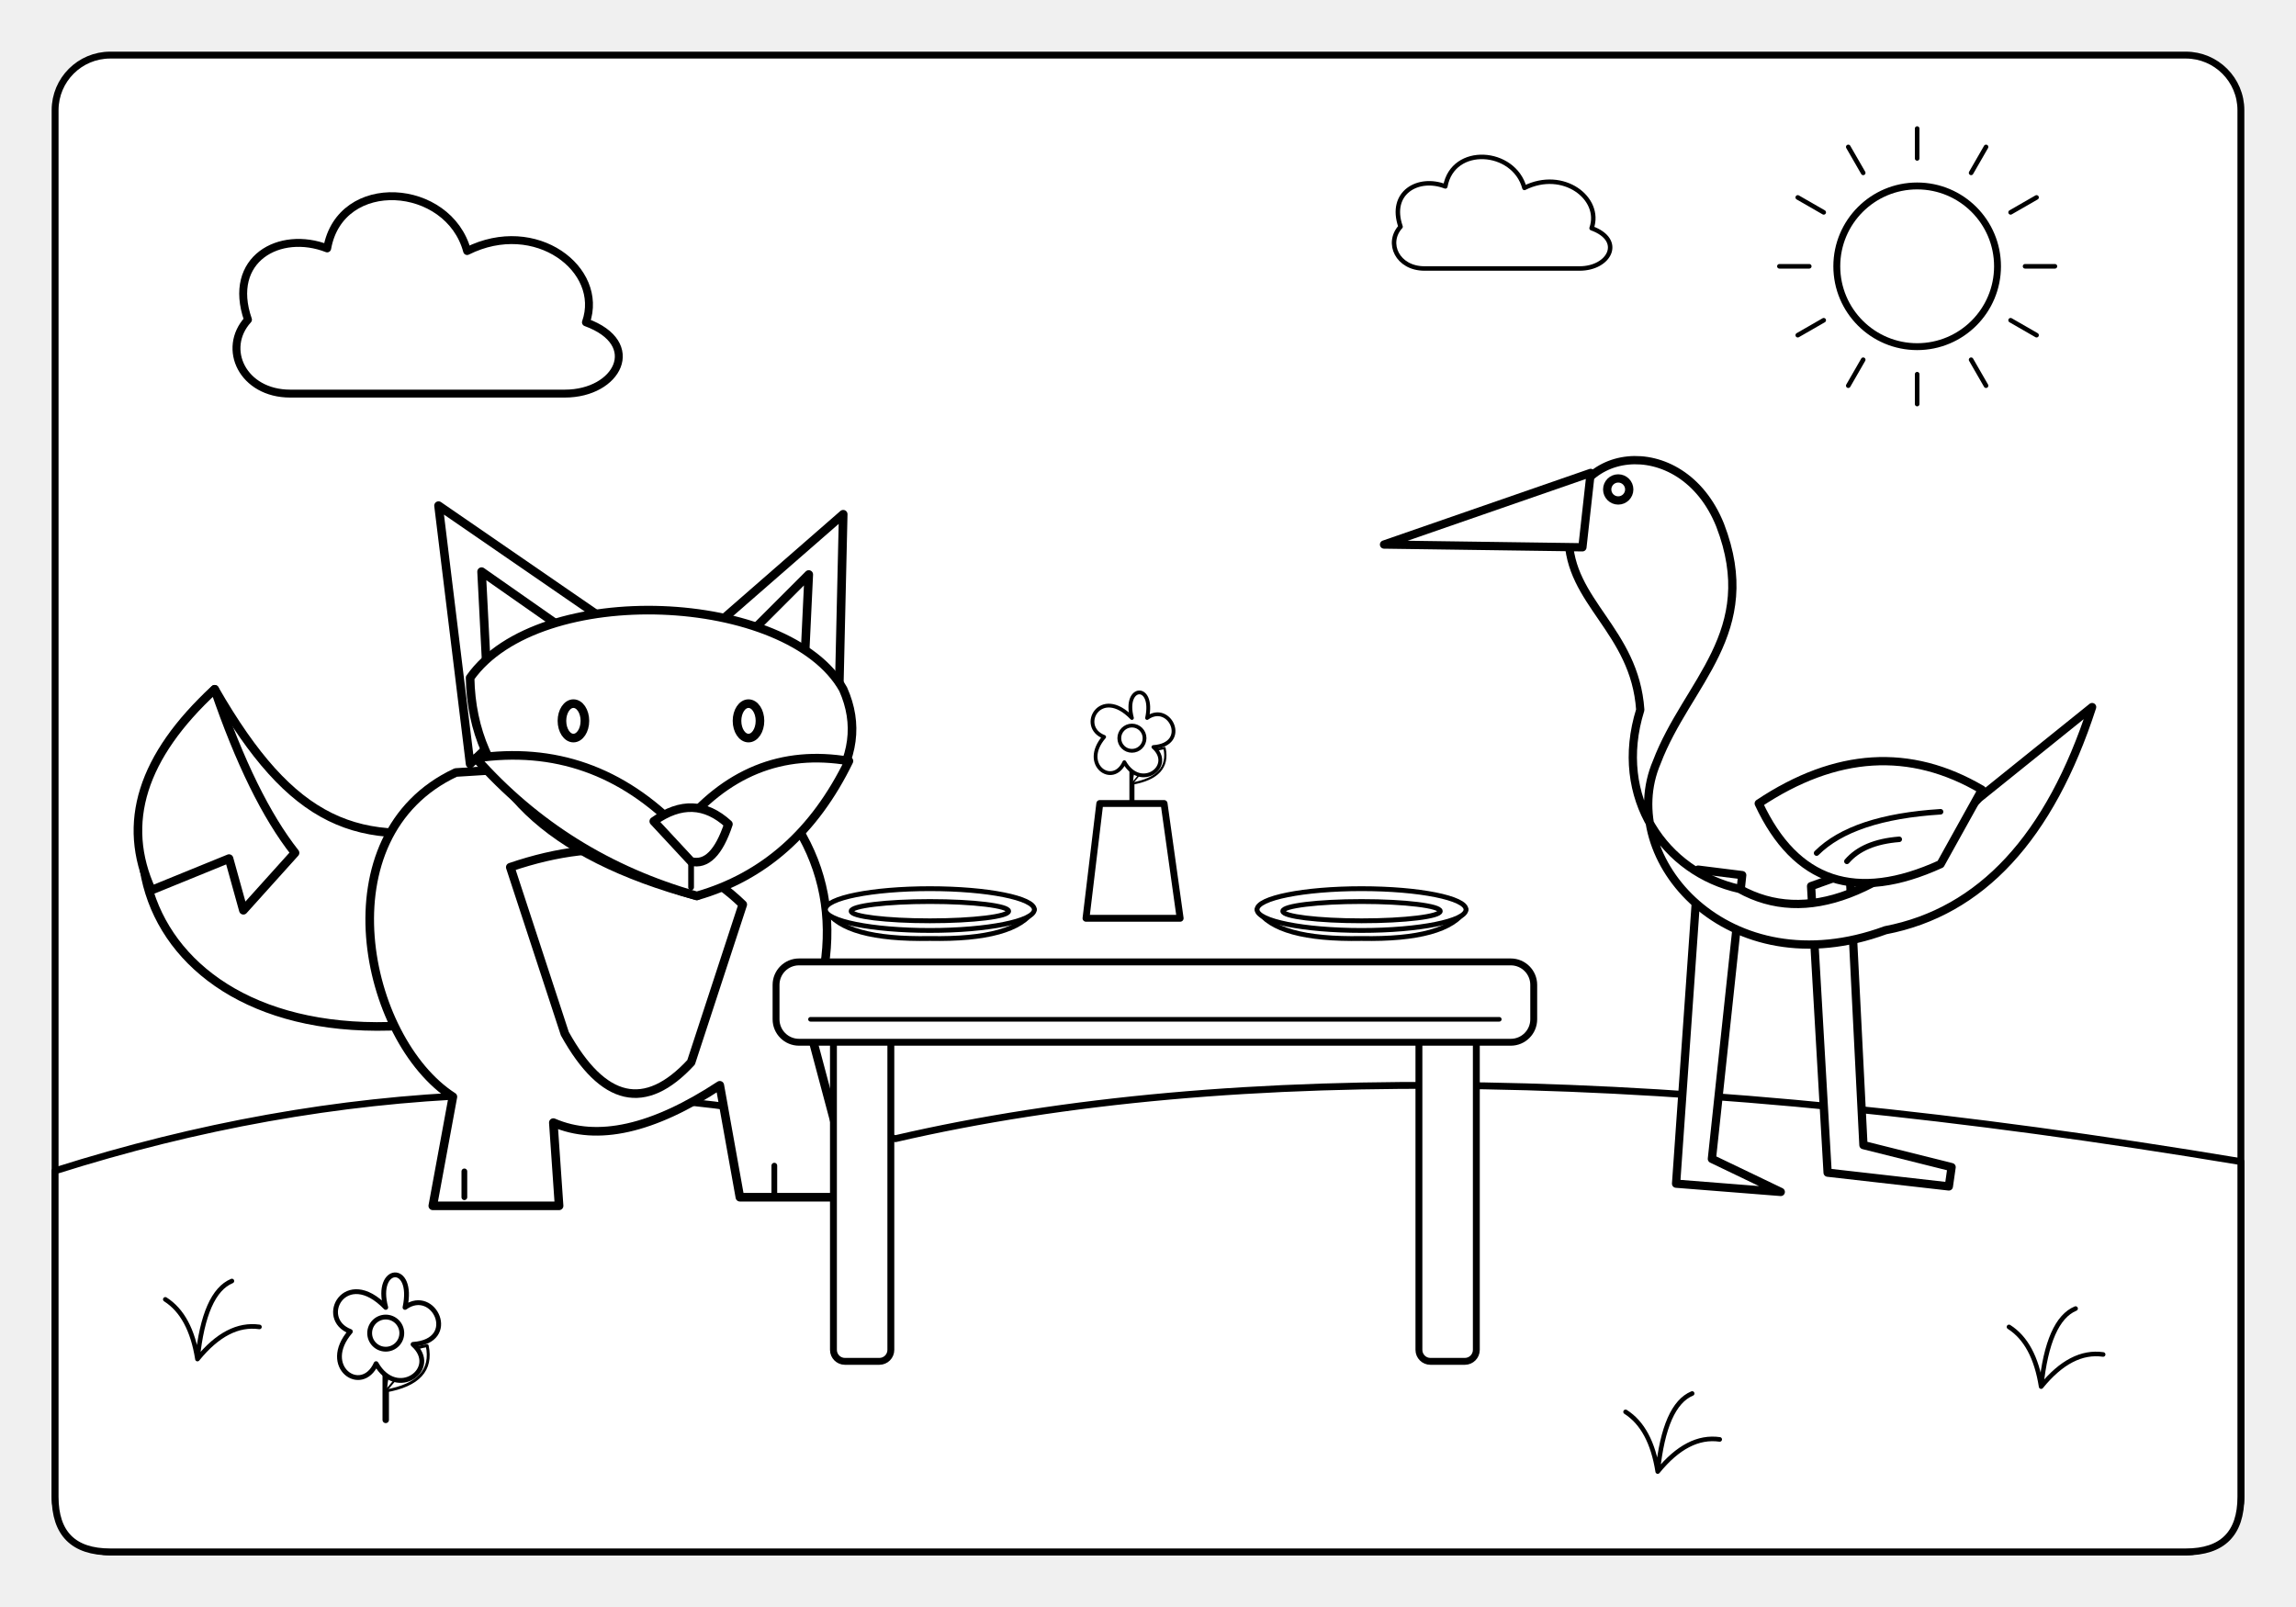
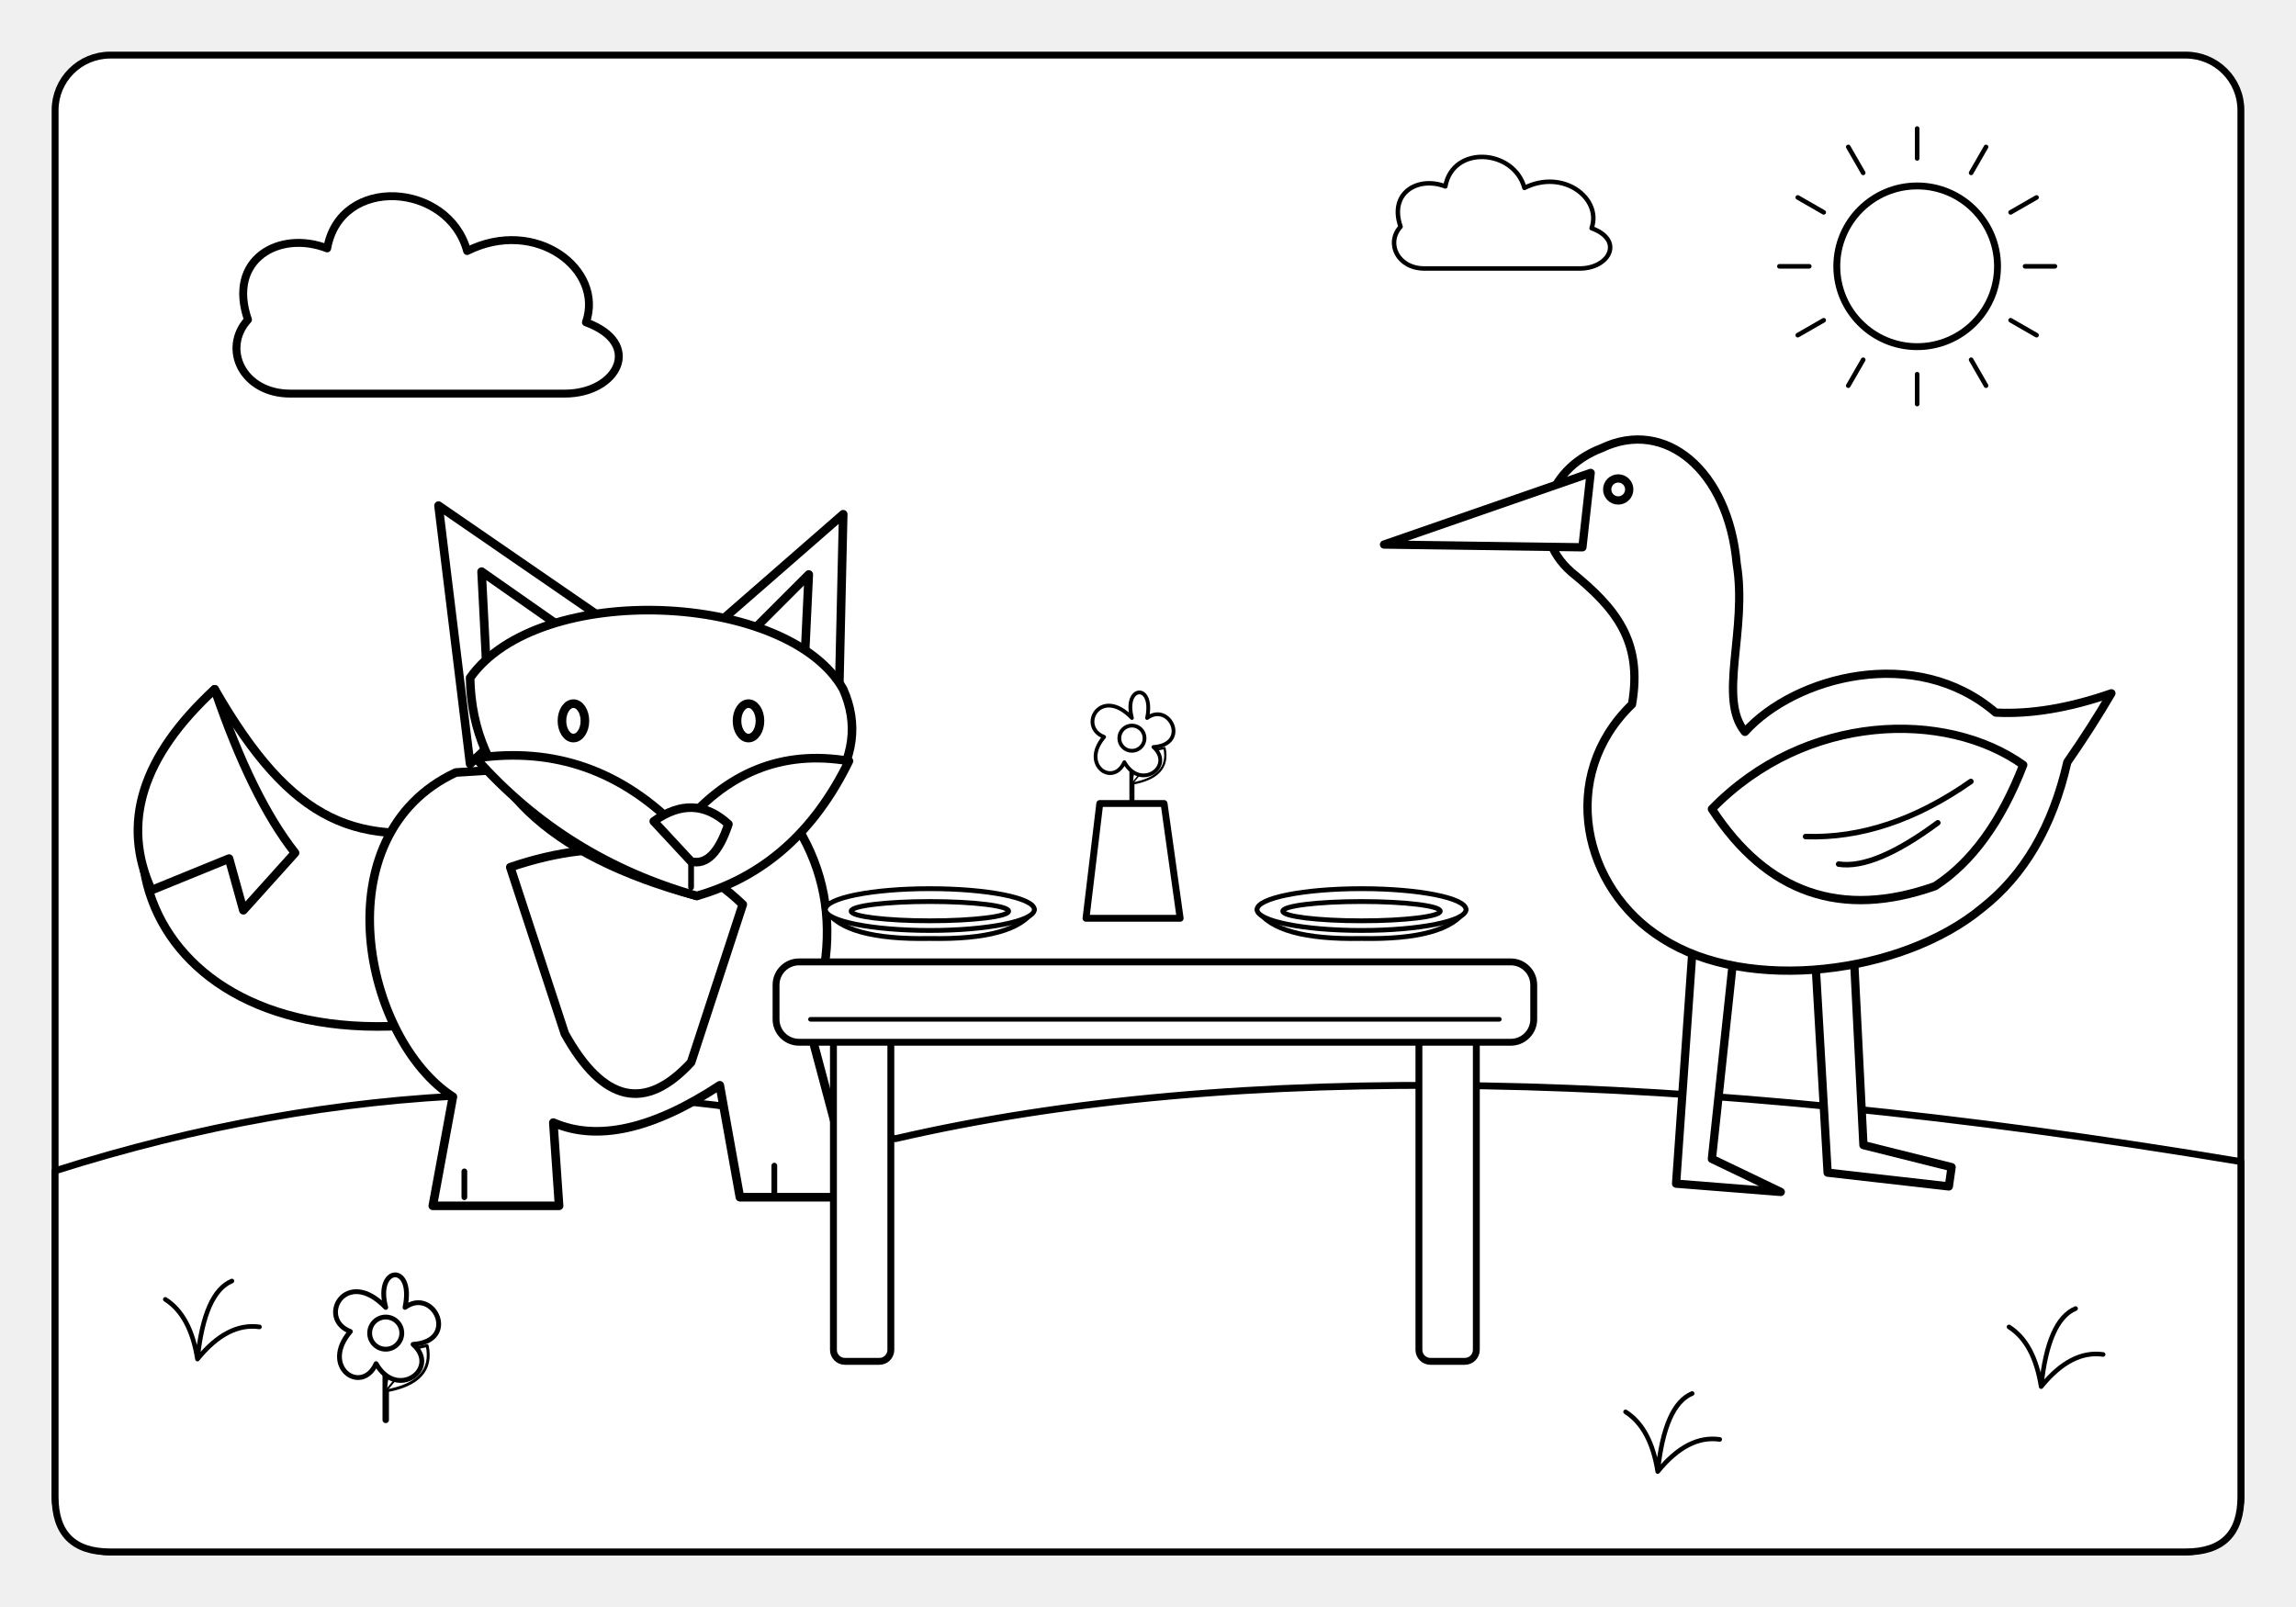
<svg xmlns="http://www.w3.org/2000/svg" viewBox="0 0 1000 700" role="img" aria-labelledby="colecao01-cegonha-1-titulo" stroke-linecap="round" stroke-linejoin="round">
  <defs>
    <mask id="colecao01-cegonha-1-oclusao-0" maskUnits="userSpaceOnUse" maskContentUnits="userSpaceOnUse" x="16" y="16" width="968" height="668">
      <rect x="16" y="16" width="968" height="668" fill="#ffffff" stroke="none" />
      <path fill="#000000" stroke="none" stroke-width="3" d="M24 510 Q210 451 390 496 Q610 445 976 506 V652 Q976 676 952 676 H48 Q24 676 24 652 Z" transform="matrix(1 0 0 1 0 0)" />
      <path fill="#000000" stroke="none" stroke-width="3" d="M0 35 C-8 12 12 1 30 8 C35 -20 76 -17 83 9 C109 -4 135 16 128 36 C150 44 140 63 120 63 H16 C-2 63 -10 46 0 35 Z" transform="matrix(1.15 0 0 1.15 108 99)" />
      <path fill="#000000" stroke="none" stroke-width="3" d="M0 35 C-8 12 12 1 30 8 C35 -20 76 -17 83 9 C109 -4 135 16 128 36 C150 44 140 63 120 63 H16 C-2 63 -10 46 0 35 Z" transform="matrix(0.65 0 0 0.65 610 76)" />
      <circle fill="#000000" stroke="none" stroke-width="3" cx="835" cy="116" r="35" transform="matrix(1 0 0 1 0 0)" />
      <path fill="#000000" stroke="none" stroke-width="3" d="M0 0 Q0 -40 43 -47 Q51 -9 0 0 Z" transform="matrix(0.42 0 0 0.42 168 605.9)" />
      <path fill="#000000" stroke="none" stroke-width="3" d="M0 -15 C-25 -41 -43 -8 -22 0 C-41 22 -15 40 -6 20 C7 43 34 23 17 8 C46 6 30 -28 12 -15 C18 -43 -7 -41 0 -15 Z" transform="matrix(0.7 0 0 0.7 168 580)" />
      <circle fill="#000000" stroke="none" stroke-width="3" cx="0" cy="1" r="10" transform="matrix(0.7 0 0 0.7 168 580)" />
      <path fill="#000000" stroke="none" stroke-width="3" d="M-43 22 C-155 47 -194 -38 -138 -91 C-111 -44 -88 -35 -47 -44 Z" transform="matrix(1.25 0 0 1.25 266 414)" />
      <path fill="#000000" stroke="none" stroke-width="3" d="M-138 -91 Q-176 -56 -160 -21 L-133 -32 L-128 -14 L-110 -34 Q-125 -53 -138 -91 Z" transform="matrix(1.25 0 0 1.25 266 414)" />
      <path fill="#000000" stroke="none" stroke-width="3" d="M-54 -62 C-101 -40 -86 31 -55 51 L-62 89 H-18 L-20 60 Q3 70 38 47 L45 86 H85 L69 26 Q90 -30 42 -68 Z" transform="matrix(1.25 0 0 1.25 266 414)" />
      <path fill="#000000" stroke="none" stroke-width="3" d="M-35 -29 Q15 -46 46 -16 L28 39 Q4 65 -16 29 Z" transform="matrix(1.25 0 0 1.25 266 414)" />
      <path fill="#000000" stroke="none" stroke-width="3" d="M-49 -65 L-60 -155 L1 -113 Z" transform="matrix(1.25 0 0 1.25 266 414)" />
      <path fill="#000000" stroke="none" stroke-width="3" d="M34 -111 L81 -152 L79 -65 Z" transform="matrix(1.25 0 0 1.25 266 414)" />
      <path fill="#000000" stroke="none" stroke-width="3" d="M-43 -93 L-45 -132 L-15 -111 Z" transform="matrix(1.25 0 0 1.25 266 414)" />
      <path fill="#000000" stroke="none" stroke-width="3" d="M47 -109 L69 -131 L67 -89 Z" transform="matrix(1.25 0 0 1.25 266 414)" />
      <path fill="#000000" stroke="none" stroke-width="3" d="M-49 -95 C-25 -129 62 -125 81 -91 Q97 -55 30 -19 Q-48 -40 -49 -95 Z" transform="matrix(1.25 0 0 1.25 266 414)" />
      <path fill="#000000" stroke="none" stroke-width="3" d="M-47 -67 Q-6 -73 24 -42 Q48 -72 83 -66 Q65 -29 30 -19 Q-16 -32 -47 -67 Z" transform="matrix(1.25 0 0 1.25 266 414)" />
      <ellipse fill="#000000" stroke="none" stroke-width="3" cx="-13" cy="-80" rx="4" ry="6" transform="matrix(1.25 0 0 1.25 266 414)" />
      <ellipse fill="#000000" stroke="none" stroke-width="3" cx="48" cy="-80" rx="4" ry="6" transform="matrix(1.25 0 0 1.25 266 414)" />
      <path fill="#000000" stroke="none" stroke-width="3" d="M15 -45 Q29 -55 41 -44 Q36 -29 28 -31 Z" transform="matrix(1.25 0 0 1.25 266 414)" />
      <path fill="#000000" stroke="none" stroke-width="3" d="M-28 35 L-33 134 L-65 142 L-64 149 L-20 144 L-14 40 Z" transform="matrix(-1.2 0 0 1.2 772 338)" />
      <path fill="#000000" stroke="none" stroke-width="3" d="M11 36 L22 139 L-3 151 L35 148 L27 34 Z" transform="matrix(-1.2 0 0 1.2 772 338)" />
-       <path fill="#000000" stroke="none" stroke-width="3" d="M-75 8 L-116 -25 Q-93 46 -41 56 C16 77 57 30 42 -5 C31 -34 4 -52 19 -91 C33 -126 76 -120 74 -87 C74 -63 50 -53 48 -24 C58 8 39 35 12 41 Q-24 61 -75 8 Z" transform="matrix(-1.2 0 0 1.2 772 338)" />
+       <path fill="#000000" stroke="none" stroke-width="3" d="M-107 -5 Q-116 -18 -123 -30 Q-100 -22 -81 -23 C-52 -48 -8 -36 10 -16 C20 -28 9 -53 13 -77 C16 -111 39 -130 62 -119 C83 -111 89 -88 73 -74 C57 -61 47 -49 51 -26 C78 0 69 41 40 59 C9 79 -47 72 -76 48 Q-99 30 -107 -5 Z" transform="matrix(-1.2 0 0 1.2 772 338)" />
      <path fill="#000000" stroke="none" stroke-width="3" d="M66 -110 L141 -84 L69 -83 Z" transform="matrix(-1.2 0 0 1.2 772 338)" />
      <circle fill="#000000" stroke="none" stroke-width="3" cx="56" cy="-104" r="4" transform="matrix(-1.2 0 0 1.2 772 338)" />
-       <path fill="#000000" stroke="none" stroke-width="3" d="M-76 5 Q-37 -18 5 10 Q-15 53 -61 32 Z" transform="matrix(-1.2 0 0 1.2 772 338)" />
+       <path fill="#000000" stroke="none" stroke-width="3" d="M-91 -4 C-63 -24 -12 -23 22 12 Q-8 58 -59 40 Q-79 27 -91 -4 Z" transform="matrix(-1.2 0 0 1.2 772 338)" />
      <rect fill="#000000" stroke="none" stroke-width="3" x="363" y="434" width="25" height="159" rx="5" transform="matrix(1 0 0 1 0 0)" />
      <rect fill="#000000" stroke="none" stroke-width="3" x="618" y="434" width="25" height="159" rx="5" transform="matrix(1 0 0 1 0 0)" />
      <rect fill="#000000" stroke="none" stroke-width="3" x="338" y="419" width="330" height="35" rx="10" transform="matrix(1 0 0 1 0 0)" />
      <path fill="#000000" stroke="none" stroke-width="3" d="M-65 -4 Q-53 15 0 14 Q53 15 65 -4 Z" transform="matrix(0.7 0 0 0.7 405 399)" />
      <ellipse fill="#000000" stroke="none" stroke-width="3" cx="0" cy="-4" rx="65" ry="13" transform="matrix(0.7 0 0 0.7 405 399)" />
      <ellipse fill="#000000" stroke="none" stroke-width="3" cx="0" cy="-3" rx="49" ry="6" transform="matrix(0.7 0 0 0.7 405 399)" />
      <path fill="#000000" stroke="none" stroke-width="3" d="M-65 -4 Q-53 15 0 14 Q53 15 65 -4 Z" transform="matrix(0.7 0 0 0.7 593 399)" />
      <ellipse fill="#000000" stroke="none" stroke-width="3" cx="0" cy="-4" rx="65" ry="13" transform="matrix(0.7 0 0 0.7 593 399)" />
      <ellipse fill="#000000" stroke="none" stroke-width="3" cx="0" cy="-3" rx="49" ry="6" transform="matrix(0.7 0 0 0.7 593 399)" />
      <path fill="#000000" stroke="none" stroke-width="3" d="M0 0 Q0 -40 43 -47 Q51 -9 0 0 Z" transform="matrix(0.33 0 0 0.33 493 341.35)" />
      <path fill="#000000" stroke="none" stroke-width="3" d="M0 -15 C-25 -41 -43 -8 -22 0 C-41 22 -15 40 -6 20 C7 43 34 23 17 8 C46 6 30 -28 12 -15 C18 -43 -7 -41 0 -15 Z" transform="matrix(0.55 0 0 0.55 493 321)" />
      <circle fill="#000000" stroke="none" stroke-width="3" cx="0" cy="1" r="10" transform="matrix(0.55 0 0 0.55 493 321)" />
      <path fill="#000000" stroke="none" stroke-width="3" d="M479 350 H507 L514 400 H473 Z" transform="matrix(1 0 0 1 0 0)" />
    </mask>
    <mask id="colecao01-cegonha-1-oclusao-1" maskUnits="userSpaceOnUse" maskContentUnits="userSpaceOnUse" x="16" y="464.777" width="968" height="219.223">
      <rect x="16" y="464.777" width="968" height="219.223" fill="#ffffff" stroke="none" />
      <path fill="#000000" stroke="none" stroke-width="3" d="M0 0 Q0 -40 43 -47 Q51 -9 0 0 Z" transform="matrix(0.42 0 0 0.42 168 605.9)" />
      <path fill="#000000" stroke="none" stroke-width="3" d="M0 -15 C-25 -41 -43 -8 -22 0 C-41 22 -15 40 -6 20 C7 43 34 23 17 8 C46 6 30 -28 12 -15 C18 -43 -7 -41 0 -15 Z" transform="matrix(0.7 0 0 0.7 168 580)" />
      <circle fill="#000000" stroke="none" stroke-width="3" cx="0" cy="1" r="10" transform="matrix(0.7 0 0 0.7 168 580)" />
      <path fill="#000000" stroke="none" stroke-width="3" d="M-54 -62 C-101 -40 -86 31 -55 51 L-62 89 H-18 L-20 60 Q3 70 38 47 L45 86 H85 L69 26 Q90 -30 42 -68 Z" transform="matrix(1.25 0 0 1.25 266 414)" />
      <path fill="#000000" stroke="none" stroke-width="3" d="M-35 -29 Q15 -46 46 -16 L28 39 Q4 65 -16 29 Z" transform="matrix(1.25 0 0 1.25 266 414)" />
      <path fill="#000000" stroke="none" stroke-width="3" d="M-28 35 L-33 134 L-65 142 L-64 149 L-20 144 L-14 40 Z" transform="matrix(-1.2 0 0 1.2 772 338)" />
      <path fill="#000000" stroke="none" stroke-width="3" d="M11 36 L22 139 L-3 151 L35 148 L27 34 Z" transform="matrix(-1.2 0 0 1.2 772 338)" />
      <rect fill="#000000" stroke="none" stroke-width="3" x="363" y="434" width="25" height="159" rx="5" transform="matrix(1 0 0 1 0 0)" />
      <rect fill="#000000" stroke="none" stroke-width="3" x="618" y="434" width="25" height="159" rx="5" transform="matrix(1 0 0 1 0 0)" />
    </mask>
    <mask id="colecao01-cegonha-1-oclusao-20" maskUnits="userSpaceOnUse" maskContentUnits="userSpaceOnUse" x="-8" y="-8" width="16" height="71">
      <rect x="-8" y="-8" width="16" height="71" fill="#ffffff" stroke="none" />
      <path fill="#000000" stroke="none" stroke-width="3" d="M0 0 Q0 -40 43 -47 Q51 -9 0 0 Z" transform="matrix(0.6 0 0 0.6 0 37)" />
      <path fill="#000000" stroke="none" stroke-width="3" d="M0 -15 C-25 -41 -43 -8 -22 0 C-41 22 -15 40 -6 20 C7 43 34 23 17 8 C46 6 30 -28 12 -15 C18 -43 -7 -41 0 -15 Z" transform="matrix(1 0 0 1 0 0)" />
      <circle fill="#000000" stroke="none" stroke-width="3" cx="0" cy="1" r="10" transform="matrix(1 0 0 1 0 0)" />
    </mask>
    <mask id="colecao01-cegonha-1-oclusao-21" maskUnits="userSpaceOnUse" maskContentUnits="userSpaceOnUse" x="-8" y="-55" width="60.085" height="63">
      <rect x="-8" y="-55" width="60.085" height="63" fill="#ffffff" stroke="none" />
      <path fill="#000000" stroke="none" stroke-width="3" d="M0 -15 C-25 -41 -43 -8 -22 0 C-41 22 -15 40 -6 20 C7 43 34 23 17 8 C46 6 30 -28 12 -15 C18 -43 -7 -41 0 -15 Z" transform="matrix(1.666667 0 0 1.666667 0 -61.66666)" />
      <circle fill="#000000" stroke="none" stroke-width="3" cx="0" cy="1" r="10" transform="matrix(1.666667 0 0 1.666667 0 -61.66666)" />
    </mask>
    <mask id="colecao01-cegonha-1-oclusao-22" maskUnits="userSpaceOnUse" maskContentUnits="userSpaceOnUse" x="-8" y="-46" width="51" height="54">
      <rect x="-8" y="-46" width="51" height="54" fill="#ffffff" stroke="none" />
      <path fill="#000000" stroke="none" stroke-width="3" d="M0 -15 C-25 -41 -43 -8 -22 0 C-41 22 -15 40 -6 20 C7 43 34 23 17 8 C46 6 30 -28 12 -15 C18 -43 -7 -41 0 -15 Z" transform="matrix(1.666667 0 0 1.666667 0 -61.66666)" />
      <circle fill="#000000" stroke="none" stroke-width="3" cx="0" cy="1" r="10" transform="matrix(1.666667 0 0 1.666667 0 -61.66666)" />
    </mask>
    <mask id="colecao01-cegonha-1-oclusao-23" maskUnits="userSpaceOnUse" maskContentUnits="userSpaceOnUse" x="-39.24" y="-43.257" width="80.192" height="81.704">
      <rect x="-39.24" y="-43.257" width="80.192" height="81.704" fill="#ffffff" stroke="none" />
      <circle fill="#000000" stroke="none" stroke-width="3" cx="0" cy="1" r="10" transform="matrix(1 0 0 1 0 0)" />
    </mask>
    <mask id="colecao01-cegonha-1-oclusao-25" maskUnits="userSpaceOnUse" maskContentUnits="userSpaceOnUse" x="-171.352" y="-99" width="136.352" height="133.497">
      <rect x="-171.352" y="-99" width="136.352" height="133.497" fill="#ffffff" stroke="none" />
      <path fill="#000000" stroke="none" stroke-width="3" d="M-138 -91 Q-176 -56 -160 -21 L-133 -32 L-128 -14 L-110 -34 Q-125 -53 -138 -91 Z" transform="matrix(1 0 0 1 0 5.684341886080802e-14)" />
      <path fill="#000000" stroke="none" stroke-width="3" d="M-54 -62 C-101 -40 -86 31 -55 51 L-62 89 H-18 L-20 60 Q3 70 38 47 L45 86 H85 L69 26 Q90 -30 42 -68 Z" transform="matrix(1 0 0 1 0 5.684341886080802e-14)" />
      <path fill="#000000" stroke="none" stroke-width="3" d="M-49 -65 L-60 -155 L1 -113 Z" transform="matrix(1 0 0 1 0 5.684341886080802e-14)" />
      <path fill="#000000" stroke="none" stroke-width="3" d="M-43 -93 L-45 -132 L-15 -111 Z" transform="matrix(1 0 0 1 0 5.684341886080802e-14)" />
      <path fill="#000000" stroke="none" stroke-width="3" d="M-49 -95 C-25 -129 62 -125 81 -91 Q97 -55 30 -19 Q-48 -40 -49 -95 Z" transform="matrix(1 0 0 1 0 5.684341886080802e-14)" />
      <path fill="#000000" stroke="none" stroke-width="3" d="M-47 -67 Q-6 -73 24 -42 Q48 -72 83 -66 Q65 -29 30 -19 Q-16 -32 -47 -67 Z" transform="matrix(1 0 0 1 0 5.684341886080802e-14)" />
    </mask>
    <mask id="colecao01-cegonha-1-oclusao-27" maskUnits="userSpaceOnUse" maskContentUnits="userSpaceOnUse" x="-91.982" y="-76" width="184.982" height="173">
      <rect x="-91.982" y="-76" width="184.982" height="173" fill="#ffffff" stroke="none" />
      <path fill="#000000" stroke="none" stroke-width="3" d="M-35 -29 Q15 -46 46 -16 L28 39 Q4 65 -16 29 Z" transform="matrix(1 0 0 1 0 5.684341886080802e-14)" />
      <path fill="#000000" stroke="none" stroke-width="3" d="M-49 -65 L-60 -155 L1 -113 Z" transform="matrix(1 0 0 1 0 5.684341886080802e-14)" />
      <path fill="#000000" stroke="none" stroke-width="3" d="M34 -111 L81 -152 L79 -65 Z" transform="matrix(1 0 0 1 0 5.684341886080802e-14)" />
      <path fill="#000000" stroke="none" stroke-width="3" d="M-49 -95 C-25 -129 62 -125 81 -91 Q97 -55 30 -19 Q-48 -40 -49 -95 Z" transform="matrix(1 0 0 1 0 5.684341886080802e-14)" />
      <path fill="#000000" stroke="none" stroke-width="3" d="M-47 -67 Q-6 -73 24 -42 Q48 -72 83 -66 Q65 -29 30 -19 Q-16 -32 -47 -67 Z" transform="matrix(1 0 0 1 0 5.684341886080802e-14)" />
      <path fill="#000000" stroke="none" stroke-width="3" d="M15 -45 Q29 -55 41 -44 Q36 -29 28 -31 Z" transform="matrix(1 0 0 1 0 5.684341886080802e-14)" />
      <rect fill="#000000" stroke="none" stroke-width="3" x="363" y="434" width="25" height="159" rx="5" transform="matrix(0.8 0 0 0.8 -212.8 -331.2)" />
      <rect fill="#000000" stroke="none" stroke-width="3" x="338" y="419" width="330" height="35" rx="10" transform="matrix(0.8 0 0 0.8 -212.8 -331.2)" />
      <path fill="#000000" stroke="none" stroke-width="3" d="M-65 -4 Q-53 15 0 14 Q53 15 65 -4 Z" transform="matrix(0.56 0 0 0.56 111.2 -12)" />
      <ellipse fill="#000000" stroke="none" stroke-width="3" cx="0" cy="-4" rx="65" ry="13" transform="matrix(0.56 0 0 0.56 111.2 -12)" />
      <ellipse fill="#000000" stroke="none" stroke-width="3" cx="0" cy="-3" rx="49" ry="6" transform="matrix(0.56 0 0 0.56 111.2 -12)" />
    </mask>
    <mask id="colecao01-cegonha-1-oclusao-28" maskUnits="userSpaceOnUse" maskContentUnits="userSpaceOnUse" x="-43" y="-43.149" width="97" height="101.052">
      <rect x="-43" y="-43.149" width="97" height="101.052" fill="#ffffff" stroke="none" />
      <path fill="#000000" stroke="none" stroke-width="3" d="M-49 -95 C-25 -129 62 -125 81 -91 Q97 -55 30 -19 Q-48 -40 -49 -95 Z" transform="matrix(1 0 0 1 0 5.684341886080802e-14)" />
      <path fill="#000000" stroke="none" stroke-width="3" d="M-47 -67 Q-6 -73 24 -42 Q48 -72 83 -66 Q65 -29 30 -19 Q-16 -32 -47 -67 Z" transform="matrix(1 0 0 1 0 5.684341886080802e-14)" />
      <path fill="#000000" stroke="none" stroke-width="3" d="M15 -45 Q29 -55 41 -44 Q36 -29 28 -31 Z" transform="matrix(1 0 0 1 0 5.684341886080802e-14)" />
    </mask>
    <mask id="colecao01-cegonha-1-oclusao-29" maskUnits="userSpaceOnUse" maskContentUnits="userSpaceOnUse" x="-68" y="-163" width="77" height="106">
      <rect x="-68" y="-163" width="77" height="106" fill="#ffffff" stroke="none" />
      <path fill="#000000" stroke="none" stroke-width="3" d="M-43 -93 L-45 -132 L-15 -111 Z" transform="matrix(1 0 0 1 0 5.684341886080802e-14)" />
      <path fill="#000000" stroke="none" stroke-width="3" d="M-49 -95 C-25 -129 62 -125 81 -91 Q97 -55 30 -19 Q-48 -40 -49 -95 Z" transform="matrix(1 0 0 1 0 5.684341886080802e-14)" />
      <path fill="#000000" stroke="none" stroke-width="3" d="M-47 -67 Q-6 -73 24 -42 Q48 -72 83 -66 Q65 -29 30 -19 Q-16 -32 -47 -67 Z" transform="matrix(1 0 0 1 0 5.684341886080802e-14)" />
      <ellipse fill="#000000" stroke="none" stroke-width="3" cx="-13" cy="-80" rx="4" ry="6" transform="matrix(1 0 0 1 0 5.684341886080802e-14)" />
    </mask>
    <mask id="colecao01-cegonha-1-oclusao-30" maskUnits="userSpaceOnUse" maskContentUnits="userSpaceOnUse" x="26" y="-160" width="63" height="103">
      <rect x="26" y="-160" width="63" height="103" fill="#ffffff" stroke="none" />
      <path fill="#000000" stroke="none" stroke-width="3" d="M47 -109 L69 -131 L67 -89 Z" transform="matrix(1 0 0 1 0 5.684341886080802e-14)" />
      <path fill="#000000" stroke="none" stroke-width="3" d="M-49 -95 C-25 -129 62 -125 81 -91 Q97 -55 30 -19 Q-48 -40 -49 -95 Z" transform="matrix(1 0 0 1 0 5.684341886080802e-14)" />
      <path fill="#000000" stroke="none" stroke-width="3" d="M-47 -67 Q-6 -73 24 -42 Q48 -72 83 -66 Q65 -29 30 -19 Q-16 -32 -47 -67 Z" transform="matrix(1 0 0 1 0 5.684341886080802e-14)" />
      <ellipse fill="#000000" stroke="none" stroke-width="3" cx="48" cy="-80" rx="4" ry="6" transform="matrix(1 0 0 1 0 5.684341886080802e-14)" />
    </mask>
    <mask id="colecao01-cegonha-1-oclusao-31" maskUnits="userSpaceOnUse" maskContentUnits="userSpaceOnUse" x="-53" y="-140" width="46" height="55">
      <rect x="-53" y="-140" width="46" height="55" fill="#ffffff" stroke="none" />
      <path fill="#000000" stroke="none" stroke-width="3" d="M-49 -95 C-25 -129 62 -125 81 -91 Q97 -55 30 -19 Q-48 -40 -49 -95 Z" transform="matrix(1 0 0 1 0 5.684341886080802e-14)" />
    </mask>
    <mask id="colecao01-cegonha-1-oclusao-32" maskUnits="userSpaceOnUse" maskContentUnits="userSpaceOnUse" x="39" y="-139" width="38" height="58">
      <rect x="39" y="-139" width="38" height="58" fill="#ffffff" stroke="none" />
      <path fill="#000000" stroke="none" stroke-width="3" d="M-49 -95 C-25 -129 62 -125 81 -91 Q97 -55 30 -19 Q-48 -40 -49 -95 Z" transform="matrix(1 0 0 1 0 5.684341886080802e-14)" />
      <ellipse fill="#000000" stroke="none" stroke-width="3" cx="48" cy="-80" rx="4" ry="6" transform="matrix(1 0 0 1 0 5.684341886080802e-14)" />
    </mask>
    <mask id="colecao01-cegonha-1-oclusao-33" maskUnits="userSpaceOnUse" maskContentUnits="userSpaceOnUse" x="-57" y="-126.588" width="149.084" height="115.588">
      <rect x="-57" y="-126.588" width="149.084" height="115.588" fill="#ffffff" stroke="none" />
      <path fill="#000000" stroke="none" stroke-width="3" d="M-47 -67 Q-6 -73 24 -42 Q48 -72 83 -66 Q65 -29 30 -19 Q-16 -32 -47 -67 Z" transform="matrix(1 0 0 1 0 5.684341886080802e-14)" />
      <ellipse fill="#000000" stroke="none" stroke-width="3" cx="-13" cy="-80" rx="4" ry="6" transform="matrix(1 0 0 1 0 5.684341886080802e-14)" />
      <ellipse fill="#000000" stroke="none" stroke-width="3" cx="48" cy="-80" rx="4" ry="6" transform="matrix(1 0 0 1 0 5.684341886080802e-14)" />
      <path fill="#000000" stroke="none" stroke-width="3" d="M15 -45 Q29 -55 41 -44 Q36 -29 28 -31 Z" transform="matrix(1 0 0 1 0 5.684341886080802e-14)" />
      <ellipse fill="#000000" stroke="none" stroke-width="3" cx="0" cy="-4" rx="65" ry="13" transform="matrix(0.56 0 0 0.56 111.2 -12)" />
      <ellipse fill="#000000" stroke="none" stroke-width="3" cx="0" cy="-3" rx="49" ry="6" transform="matrix(0.56 0 0 0.56 111.2 -12)" />
    </mask>
    <mask id="colecao01-cegonha-1-oclusao-34" maskUnits="userSpaceOnUse" maskContentUnits="userSpaceOnUse" x="-55" y="-75.973" width="146" height="64.973">
      <rect x="-55" y="-75.973" width="146" height="64.973" fill="#ffffff" stroke="none" />
      <path fill="#000000" stroke="none" stroke-width="3" d="M15 -45 Q29 -55 41 -44 Q36 -29 28 -31 Z" transform="matrix(1 0 0 1 0 5.684341886080802e-14)" />
      <ellipse fill="#000000" stroke="none" stroke-width="3" cx="0" cy="-4" rx="65" ry="13" transform="matrix(0.56 0 0 0.56 111.2 -12)" />
      <ellipse fill="#000000" stroke="none" stroke-width="3" cx="0" cy="-3" rx="49" ry="6" transform="matrix(0.56 0 0 0.56 111.2 -12)" />
    </mask>
    <mask id="colecao01-cegonha-1-oclusao-38" maskUnits="userSpaceOnUse" maskContentUnits="userSpaceOnUse" x="-59" y="-39" width="124" height="133">
      <rect x="-59" y="-39" width="124" height="133" fill="#ffffff" stroke="none" />
      <rect fill="#000000" stroke="none" stroke-width="3" x="338" y="419" width="330" height="35" rx="10" transform="matrix(0.8 0 0 0.8 -212.8 -331.2)" />
    </mask>
    <mask id="colecao01-cegonha-1-oclusao-39" maskUnits="userSpaceOnUse" maskContentUnits="userSpaceOnUse" x="-73" y="27" width="67" height="130">
      <rect x="-73" y="27" width="67" height="130" fill="#ffffff" stroke="none" />
-       <path fill="#000000" stroke="none" stroke-width="3" d="M-75 8 L-116 -25 Q-93 46 -41 56 C16 77 57 30 42 -5 C31 -34 4 -52 19 -91 C33 -126 76 -120 74 -87 C74 -63 50 -53 48 -24 C58 8 39 35 12 41 Q-24 61 -75 8 Z" transform="matrix(1 0 0 1 0 5.684341886080802e-14)" />
-       <path fill="#000000" stroke="none" stroke-width="3" d="M-76 5 Q-37 -18 5 10 Q-15 53 -61 32 Z" transform="matrix(1 0 0 1 0 5.684341886080802e-14)" />
+       <path fill="#000000" stroke="none" stroke-width="3" d="M-107 -5 Q-116 -18 -123 -30 Q-100 -22 -81 -23 C-52 -48 -8 -36 10 -16 C20 -28 9 -53 13 -77 C16 -111 39 -130 62 -119 C83 -111 89 -88 73 -74 C57 -61 47 -49 51 -26 C78 0 69 41 40 59 C9 79 -47 72 -76 48 Q-99 30 -107 -5 Z" transform="matrix(1 0 0 1 0 5.684341886080802e-14)" />
+       <path fill="#000000" stroke="none" stroke-width="3" d="M-91 -4 C-63 -24 -12 -23 22 12 Q-8 58 -59 40 Q-79 27 -91 -4 Z" transform="matrix(1 0 0 1 0 5.684341886080802e-14)" />
    </mask>
    <mask id="colecao01-cegonha-1-oclusao-40" maskUnits="userSpaceOnUse" maskContentUnits="userSpaceOnUse" x="-11" y="26" width="54" height="133">
      <rect x="-11" y="26" width="54" height="133" fill="#ffffff" stroke="none" />
-       <path fill="#000000" stroke="none" stroke-width="3" d="M-75 8 L-116 -25 Q-93 46 -41 56 C16 77 57 30 42 -5 C31 -34 4 -52 19 -91 C33 -126 76 -120 74 -87 C74 -63 50 -53 48 -24 C58 8 39 35 12 41 Q-24 61 -75 8 Z" transform="matrix(1 0 0 1 0 5.684341886080802e-14)" />
-       <path fill="#000000" stroke="none" stroke-width="3" d="M-76 5 Q-37 -18 5 10 Q-15 53 -61 32 Z" transform="matrix(1 0 0 1 0 5.684341886080802e-14)" />
-     </mask>
-     <mask id="colecao01-cegonha-1-oclusao-41" maskUnits="userSpaceOnUse" maskContentUnits="userSpaceOnUse" x="-124" y="-122.637" width="206.068" height="191.845">
-       <rect x="-124" y="-122.637" width="206.068" height="191.845" fill="#ffffff" stroke="none" />
+       <path fill="#000000" stroke="none" stroke-width="3" d="M-107 -5 Q-116 -18 -123 -30 Q-100 -22 -81 -23 C-52 -48 -8 -36 10 -16 C20 -28 9 -53 13 -77 C16 -111 39 -130 62 -119 C83 -111 89 -88 73 -74 C57 -61 47 -49 51 -26 C78 0 69 41 40 59 C9 79 -47 72 -76 48 Q-99 30 -107 -5 Z" transform="matrix(1 0 0 1 0 5.684341886080802e-14)" />
+       <path fill="#000000" stroke="none" stroke-width="3" d="M-91 -4 C-63 -24 -12 -23 22 12 Q-8 58 -59 40 Q-79 27 -91 -4 Z" transform="matrix(1 0 0 1 0 5.684341886080802e-14)" />
+     </mask>
+     <mask id="colecao01-cegonha-1-oclusao-41" maskUnits="userSpaceOnUse" maskContentUnits="userSpaceOnUse" x="-131" y="-130.124" width="221.097" height="208.804">
+       <rect x="-131" y="-130.124" width="221.097" height="208.804" fill="#ffffff" stroke="none" />
      <path fill="#000000" stroke="none" stroke-width="3" d="M66 -110 L141 -84 L69 -83 Z" transform="matrix(1 0 0 1 0 5.684341886080802e-14)" />
      <circle fill="#000000" stroke="none" stroke-width="3" cx="56" cy="-104" r="4" transform="matrix(1 0 0 1 0 5.684341886080802e-14)" />
-       <path fill="#000000" stroke="none" stroke-width="3" d="M-76 5 Q-37 -18 5 10 Q-15 53 -61 32 Z" transform="matrix(1 0 0 1 0 5.684341886080802e-14)" />
+       <path fill="#000000" stroke="none" stroke-width="3" d="M-91 -4 C-63 -24 -12 -23 22 12 Q-8 58 -59 40 Q-79 27 -91 -4 Z" transform="matrix(1 0 0 1 0 5.684341886080802e-14)" />
    </mask>
    <mask id="colecao01-cegonha-1-oclusao-46" maskUnits="userSpaceOnUse" maskContentUnits="userSpaceOnUse" x="355" y="426" width="41" height="175">
      <rect x="355" y="426" width="41" height="175" fill="#ffffff" stroke="none" />
      <rect fill="#000000" stroke="none" stroke-width="3" x="338" y="419" width="330" height="35" rx="10" transform="matrix(1 0 0 1 0 0)" />
    </mask>
    <mask id="colecao01-cegonha-1-oclusao-47" maskUnits="userSpaceOnUse" maskContentUnits="userSpaceOnUse" x="610" y="426" width="41" height="175">
      <rect x="610" y="426" width="41" height="175" fill="#ffffff" stroke="none" />
      <rect fill="#000000" stroke="none" stroke-width="3" x="338" y="419" width="330" height="35" rx="10" transform="matrix(1 0 0 1 0 0)" />
    </mask>
    <mask id="colecao01-cegonha-1-oclusao-50" maskUnits="userSpaceOnUse" maskContentUnits="userSpaceOnUse" x="-73" y="-12" width="146" height="34.05">
      <rect x="-73" y="-12" width="146" height="34.05" fill="#ffffff" stroke="none" />
      <ellipse fill="#000000" stroke="none" stroke-width="3" cx="0" cy="-4" rx="65" ry="13" transform="matrix(1 0 0 1 0 0)" />
      <ellipse fill="#000000" stroke="none" stroke-width="3" cx="0" cy="-3" rx="49" ry="6" transform="matrix(1 0 0 1 0 0)" />
    </mask>
    <mask id="colecao01-cegonha-1-oclusao-51" maskUnits="userSpaceOnUse" maskContentUnits="userSpaceOnUse" x="-73" y="-25" width="146" height="42">
      <rect x="-73" y="-25" width="146" height="42" fill="#ffffff" stroke="none" />
      <ellipse fill="#000000" stroke="none" stroke-width="3" cx="0" cy="-3" rx="49" ry="6" transform="matrix(1 0 0 1 0 0)" />
    </mask>
    <mask id="colecao01-cegonha-1-oclusao-53" maskUnits="userSpaceOnUse" maskContentUnits="userSpaceOnUse" x="-73" y="-12" width="146" height="34.05">
      <rect x="-73" y="-12" width="146" height="34.05" fill="#ffffff" stroke="none" />
      <ellipse fill="#000000" stroke="none" stroke-width="3" cx="0" cy="-4" rx="65" ry="13" transform="matrix(1 0 0 1 0 0)" />
      <ellipse fill="#000000" stroke="none" stroke-width="3" cx="0" cy="-3" rx="49" ry="6" transform="matrix(1 0 0 1 0 0)" />
    </mask>
    <mask id="colecao01-cegonha-1-oclusao-54" maskUnits="userSpaceOnUse" maskContentUnits="userSpaceOnUse" x="-73" y="-25" width="146" height="42">
      <rect x="-73" y="-25" width="146" height="42" fill="#ffffff" stroke="none" />
      <ellipse fill="#000000" stroke="none" stroke-width="3" cx="0" cy="-3" rx="49" ry="6" transform="matrix(1 0 0 1 0 0)" />
    </mask>
    <mask id="colecao01-cegonha-1-oclusao-56" maskUnits="userSpaceOnUse" maskContentUnits="userSpaceOnUse" x="-8" y="-8" width="16" height="71">
      <rect x="-8" y="-8" width="16" height="71" fill="#ffffff" stroke="none" />
      <path fill="#000000" stroke="none" stroke-width="3" d="M0 0 Q0 -40 43 -47 Q51 -9 0 0 Z" transform="matrix(0.6 0 0 0.6 1.1368683772161603e-13 37)" />
      <path fill="#000000" stroke="none" stroke-width="3" d="M0 -15 C-25 -41 -43 -8 -22 0 C-41 22 -15 40 -6 20 C7 43 34 23 17 8 C46 6 30 -28 12 -15 C18 -43 -7 -41 0 -15 Z" transform="matrix(1 0 0 1 1.1368683772161603e-13 0)" />
      <circle fill="#000000" stroke="none" stroke-width="3" cx="0" cy="1" r="10" transform="matrix(1 0 0 1 1.1368683772161603e-13 0)" />
      <path fill="#000000" stroke="none" stroke-width="3" d="M479 350 H507 L514 400 H473 Z" transform="matrix(1.818182 0 0 1.818182 -896.3636 -583.6364)" />
    </mask>
    <mask id="colecao01-cegonha-1-oclusao-57" maskUnits="userSpaceOnUse" maskContentUnits="userSpaceOnUse" x="-8" y="-55" width="60.085" height="63">
      <rect x="-8" y="-55" width="60.085" height="63" fill="#ffffff" stroke="none" />
      <path fill="#000000" stroke="none" stroke-width="3" d="M0 -15 C-25 -41 -43 -8 -22 0 C-41 22 -15 40 -6 20 C7 43 34 23 17 8 C46 6 30 -28 12 -15 C18 -43 -7 -41 0 -15 Z" transform="matrix(1.666667 0 0 1.666667 0 -61.66666)" />
      <circle fill="#000000" stroke="none" stroke-width="3" cx="0" cy="1" r="10" transform="matrix(1.666667 0 0 1.666667 0 -61.66666)" />
    </mask>
    <mask id="colecao01-cegonha-1-oclusao-58" maskUnits="userSpaceOnUse" maskContentUnits="userSpaceOnUse" x="-8" y="-46" width="51" height="54">
      <rect x="-8" y="-46" width="51" height="54" fill="#ffffff" stroke="none" />
      <path fill="#000000" stroke="none" stroke-width="3" d="M0 -15 C-25 -41 -43 -8 -22 0 C-41 22 -15 40 -6 20 C7 43 34 23 17 8 C46 6 30 -28 12 -15 C18 -43 -7 -41 0 -15 Z" transform="matrix(1.666667 0 0 1.666667 0 -61.66666)" />
      <circle fill="#000000" stroke="none" stroke-width="3" cx="0" cy="1" r="10" transform="matrix(1.666667 0 0 1.666667 0 -61.66666)" />
    </mask>
    <mask id="colecao01-cegonha-1-oclusao-59" maskUnits="userSpaceOnUse" maskContentUnits="userSpaceOnUse" x="-39.24" y="-43.257" width="80.192" height="81.704">
      <rect x="-39.24" y="-43.257" width="80.192" height="81.704" fill="#ffffff" stroke="none" />
      <circle fill="#000000" stroke="none" stroke-width="3" cx="0" cy="1" r="10" transform="matrix(1 0 0 1 1.1368683772161603e-13 0)" />
    </mask>
  </defs>
  <rect id="regiao-fundo" class="colorir-alvo" fill="#ffffff" stroke="#000000" stroke-width="3" x="24" y="24" width="952" height="652" rx="24" mask="url(#colecao01-cegonha-1-oclusao-0)" />
  <path id="regiao-chao" class="colorir-alvo" fill="#ffffff" stroke="#000000" stroke-width="3" d="M24 510 Q210 451 390 496 Q610 445 976 506 V652 Q976 676 952 676 H48 Q24 676 24 652 Z" mask="url(#colecao01-cegonha-1-oclusao-1)" />
  <g transform="translate(108 99) scale(1.15 1.15)">
    <path id="regiao-detalhe-003" class="colorir-alvo" fill="#ffffff" stroke="#000000" stroke-width="3" d="M0 35 C-8 12 12 1 30 8 C35 -20 76 -17 83 9 C109 -4 135 16 128 36 C150 44 140 63 120 63 H16 C-2 63 -10 46 0 35 Z" />
  </g>
  <g transform="translate(610 76) scale(0.65 0.65)">
    <path id="regiao-detalhe-004" class="colorir-alvo" fill="#ffffff" stroke="#000000" stroke-width="3" d="M0 35 C-8 12 12 1 30 8 C35 -20 76 -17 83 9 C109 -4 135 16 128 36 C150 44 140 63 120 63 H16 C-2 63 -10 46 0 35 Z" />
  </g>
  <circle id="regiao-detalhe-005" class="colorir-alvo" fill="#ffffff" stroke="#000000" stroke-width="3" cx="835" cy="116" r="35" />
  <path d="M882.0 116.0 L895.0 116.0" fill="none" stroke="#000000" stroke-width="2" pointer-events="none" />
  <path d="M875.7 139.5 L887.0 146.0" fill="none" stroke="#000000" stroke-width="2" pointer-events="none" />
  <path d="M858.5 156.7 L865.0 168.0" fill="none" stroke="#000000" stroke-width="2" pointer-events="none" />
  <path d="M835.0 163.0 L835.0 176.0" fill="none" stroke="#000000" stroke-width="2" pointer-events="none" />
  <path d="M811.5 156.7 L805.0 168.0" fill="none" stroke="#000000" stroke-width="2" pointer-events="none" />
  <path d="M794.3 139.5 L783.0 146.0" fill="none" stroke="#000000" stroke-width="2" pointer-events="none" />
  <path d="M788.0 116.0 L775.0 116.0" fill="none" stroke="#000000" stroke-width="2" pointer-events="none" />
  <path d="M794.3 92.5 L783.0 86.0" fill="none" stroke="#000000" stroke-width="2" pointer-events="none" />
  <path d="M811.5 75.3 L805.0 64.0" fill="none" stroke="#000000" stroke-width="2" pointer-events="none" />
  <path d="M835.0 69.0 L835.0 56.0" fill="none" stroke="#000000" stroke-width="2" pointer-events="none" />
  <path d="M858.5 75.3 L865.0 64.0" fill="none" stroke="#000000" stroke-width="2" pointer-events="none" />
  <path d="M875.7 92.5 L887.0 86.0" fill="none" stroke="#000000" stroke-width="2" pointer-events="none" />
  <g transform="translate(86 592) scale(1 1)">
    <path d="M0 0 Q-3 -19 -14 -26 M0 0 Q3 -29 15 -34 M0 0 Q13 -16 27 -14" fill="none" stroke="#000000" stroke-width="2" pointer-events="none" />
  </g>
  <g transform="translate(889 604) scale(1 1)">
    <path d="M0 0 Q-3 -19 -14 -26 M0 0 Q3 -29 15 -34 M0 0 Q13 -16 27 -14" fill="none" stroke="#000000" stroke-width="2" pointer-events="none" />
  </g>
  <g transform="translate(722 641) scale(1 1)">
    <path d="M0 0 Q-3 -19 -14 -26 M0 0 Q3 -29 15 -34 M0 0 Q13 -16 27 -14" fill="none" stroke="#000000" stroke-width="2" pointer-events="none" />
  </g>
  <g transform="translate(168 580) scale(0.7 0.7)">
    <path d="M0 0 V55" fill="none" stroke="#000000" stroke-width="4" pointer-events="none" mask="url(#colecao01-cegonha-1-oclusao-20)" />
    <g transform="translate(0 37) scale(0.6 0.6)">
      <path id="regiao-detalhe-006" class="colorir-alvo" fill="#ffffff" stroke="#000000" stroke-width="3" d="M0 0 Q0 -40 43 -47 Q51 -9 0 0 Z" mask="url(#colecao01-cegonha-1-oclusao-21)" />
      <path d="M0 0 Q18 -22 35 -38" fill="none" stroke="#000000" stroke-width="2" pointer-events="none" mask="url(#colecao01-cegonha-1-oclusao-22)" />
    </g>
    <path id="regiao-detalhe-007" class="colorir-alvo" fill="#ffffff" stroke="#000000" stroke-width="3" d="M0 -15 C-25 -41 -43 -8 -22 0 C-41 22 -15 40 -6 20 C7 43 34 23 17 8 C46 6 30 -28 12 -15 C18 -43 -7 -41 0 -15 Z" mask="url(#colecao01-cegonha-1-oclusao-23)" />
    <circle id="regiao-detalhe-008" class="colorir-alvo" fill="#ffffff" stroke="#000000" stroke-width="3" cx="0" cy="1" r="10" />
  </g>
  <g transform="translate(266 414) scale(1.25 1.25)">
    <path id="regiao-detalhe-009" class="colorir-alvo" fill="#ffffff" stroke="#000000" stroke-width="3" d="M-43 22 C-155 47 -194 -38 -138 -91 C-111 -44 -88 -35 -47 -44 Z" mask="url(#colecao01-cegonha-1-oclusao-25)" />
    <path id="regiao-detalhe-010" class="colorir-alvo" fill="#ffffff" stroke="#000000" stroke-width="3" d="M-138 -91 Q-176 -56 -160 -21 L-133 -32 L-128 -14 L-110 -34 Q-125 -53 -138 -91 Z" />
    <path id="regiao-detalhe-011" class="colorir-alvo" fill="#ffffff" stroke="#000000" stroke-width="3" d="M-54 -62 C-101 -40 -86 31 -55 51 L-62 89 H-18 L-20 60 Q3 70 38 47 L45 86 H85 L69 26 Q90 -30 42 -68 Z" mask="url(#colecao01-cegonha-1-oclusao-27)" />
    <path id="regiao-detalhe-012" class="colorir-alvo" fill="#ffffff" stroke="#000000" stroke-width="3" d="M-35 -29 Q15 -46 46 -16 L28 39 Q4 65 -16 29 Z" mask="url(#colecao01-cegonha-1-oclusao-28)" />
    <path id="regiao-detalhe-013" class="colorir-alvo" fill="#ffffff" stroke="#000000" stroke-width="3" d="M-49 -65 L-60 -155 L1 -113 Z" mask="url(#colecao01-cegonha-1-oclusao-29)" />
    <path id="regiao-detalhe-014" class="colorir-alvo" fill="#ffffff" stroke="#000000" stroke-width="3" d="M34 -111 L81 -152 L79 -65 Z" mask="url(#colecao01-cegonha-1-oclusao-30)" />
    <path id="regiao-detalhe-015" class="colorir-alvo" fill="#ffffff" stroke="#000000" stroke-width="3" d="M-43 -93 L-45 -132 L-15 -111 Z" mask="url(#colecao01-cegonha-1-oclusao-31)" />
    <path id="regiao-detalhe-016" class="colorir-alvo" fill="#ffffff" stroke="#000000" stroke-width="3" d="M47 -109 L69 -131 L67 -89 Z" mask="url(#colecao01-cegonha-1-oclusao-32)" />
    <path id="regiao-detalhe-017" class="colorir-alvo" fill="#ffffff" stroke="#000000" stroke-width="3" d="M-49 -95 C-25 -129 62 -125 81 -91 Q97 -55 30 -19 Q-48 -40 -49 -95 Z" mask="url(#colecao01-cegonha-1-oclusao-33)" />
    <path id="regiao-detalhe-018" class="colorir-alvo" fill="#ffffff" stroke="#000000" stroke-width="3" d="M-47 -67 Q-6 -73 24 -42 Q48 -72 83 -66 Q65 -29 30 -19 Q-16 -32 -47 -67 Z" mask="url(#colecao01-cegonha-1-oclusao-34)" />
    <ellipse id="regiao-detalhe-019" class="colorir-alvo" fill="#ffffff" stroke="#000000" stroke-width="3" cx="-13" cy="-80" rx="4" ry="6" />
    <ellipse id="regiao-detalhe-020" class="colorir-alvo" fill="#ffffff" stroke="#000000" stroke-width="3" cx="48" cy="-80" rx="4" ry="6" />
    <path id="regiao-detalhe-021" class="colorir-alvo" fill="#ffffff" stroke="#000000" stroke-width="3" d="M15 -45 Q29 -55 41 -44 Q36 -29 28 -31 Z" />
    <path d="M28 -31 V-22 M-51 77 V86 M57 75 V85" fill="none" stroke="#000000" stroke-width="2" pointer-events="none" mask="url(#colecao01-cegonha-1-oclusao-38)" />
  </g>
  <g transform="translate(772 338) scale(-1.2 1.2)">
    <path id="regiao-detalhe-022" class="colorir-alvo" fill="#ffffff" stroke="#000000" stroke-width="3" d="M-28 35 L-33 134 L-65 142 L-64 149 L-20 144 L-14 40 Z" mask="url(#colecao01-cegonha-1-oclusao-39)" />
    <path id="regiao-detalhe-023" class="colorir-alvo" fill="#ffffff" stroke="#000000" stroke-width="3" d="M11 36 L22 139 L-3 151 L35 148 L27 34 Z" mask="url(#colecao01-cegonha-1-oclusao-40)" />
-     <path id="regiao-detalhe-024" class="colorir-alvo" fill="#ffffff" stroke="#000000" stroke-width="3" d="M-75 8 L-116 -25 Q-93 46 -41 56 C16 77 57 30 42 -5 C31 -34 4 -52 19 -91 C33 -126 76 -120 74 -87 C74 -63 50 -53 48 -24 C58 8 39 35 12 41 Q-24 61 -75 8 Z" mask="url(#colecao01-cegonha-1-oclusao-41)" />
+     <path id="regiao-detalhe-024" class="colorir-alvo" fill="#ffffff" stroke="#000000" stroke-width="3" d="M-107 -5 Q-116 -18 -123 -30 Q-100 -22 -81 -23 C-52 -48 -8 -36 10 -16 C20 -28 9 -53 13 -77 C16 -111 39 -130 62 -119 C83 -111 89 -88 73 -74 C57 -61 47 -49 51 -26 C78 0 69 41 40 59 C9 79 -47 72 -76 48 Q-99 30 -107 -5 Z" mask="url(#colecao01-cegonha-1-oclusao-41)" />
    <path id="regiao-detalhe-025" class="colorir-alvo" fill="#ffffff" stroke="#000000" stroke-width="3" d="M66 -110 L141 -84 L69 -83 Z" />
    <circle id="regiao-detalhe-026" class="colorir-alvo" fill="#ffffff" stroke="#000000" stroke-width="3" cx="56" cy="-104" r="4" />
-     <path id="regiao-detalhe-027" class="colorir-alvo" fill="#ffffff" stroke="#000000" stroke-width="3" d="M-76 5 Q-37 -18 5 10 Q-15 53 -61 32 Z" />
-     <path d="M-61 13 Q-29 15 -16 28 M-46 23 Q-33 24 -27 31" fill="none" stroke="#000000" stroke-width="2" pointer-events="none" />
+     <path id="regiao-detalhe-027" class="colorir-alvo" fill="#ffffff" stroke="#000000" stroke-width="3" d="M-91 -4 C-63 -24 -12 -23 22 12 Q-8 58 -59 40 Q-79 27 -91 -4 Z" />
+     <path d="M-72 2 Q-42 23 -12 22 M-60 17 Q-37 34 -24 32" fill="none" stroke="#000000" stroke-width="2" pointer-events="none" />
  </g>
  <rect id="regiao-detalhe-028" class="colorir-alvo" fill="#ffffff" stroke="#000000" stroke-width="3" x="363" y="434" width="25" height="159" rx="5" mask="url(#colecao01-cegonha-1-oclusao-46)" />
  <rect id="regiao-detalhe-029" class="colorir-alvo" fill="#ffffff" stroke="#000000" stroke-width="3" x="618" y="434" width="25" height="159" rx="5" mask="url(#colecao01-cegonha-1-oclusao-47)" />
  <rect id="regiao-detalhe-030" class="colorir-alvo" fill="#ffffff" stroke="#000000" stroke-width="3" x="338" y="419" width="330" height="35" rx="10" />
  <path d="M353 444 H653" fill="none" stroke="#000000" stroke-width="2" pointer-events="none" />
  <g transform="translate(405 399) scale(0.7 0.7)">
    <path id="regiao-detalhe-031" class="colorir-alvo" fill="#ffffff" stroke="#000000" stroke-width="3" d="M-65 -4 Q-53 15 0 14 Q53 15 65 -4 Z" mask="url(#colecao01-cegonha-1-oclusao-50)" />
    <ellipse id="regiao-detalhe-032" class="colorir-alvo" fill="#ffffff" stroke="#000000" stroke-width="3" cx="0" cy="-4" rx="65" ry="13" mask="url(#colecao01-cegonha-1-oclusao-51)" />
    <ellipse id="regiao-detalhe-033" class="colorir-alvo" fill="#ffffff" stroke="#000000" stroke-width="3" cx="0" cy="-3" rx="49" ry="6" />
  </g>
  <g transform="translate(593 399) scale(0.7 0.7)">
    <path id="regiao-detalhe-034" class="colorir-alvo" fill="#ffffff" stroke="#000000" stroke-width="3" d="M-65 -4 Q-53 15 0 14 Q53 15 65 -4 Z" mask="url(#colecao01-cegonha-1-oclusao-53)" />
    <ellipse id="regiao-detalhe-035" class="colorir-alvo" fill="#ffffff" stroke="#000000" stroke-width="3" cx="0" cy="-4" rx="65" ry="13" mask="url(#colecao01-cegonha-1-oclusao-54)" />
    <ellipse id="regiao-detalhe-036" class="colorir-alvo" fill="#ffffff" stroke="#000000" stroke-width="3" cx="0" cy="-3" rx="49" ry="6" />
  </g>
  <g transform="translate(493 321) scale(0.55 0.55)">
    <path d="M0 0 V55" fill="none" stroke="#000000" stroke-width="4" pointer-events="none" mask="url(#colecao01-cegonha-1-oclusao-56)" />
    <g transform="translate(0 37) scale(0.6 0.6)">
      <path id="regiao-detalhe-037" class="colorir-alvo" fill="#ffffff" stroke="#000000" stroke-width="3" d="M0 0 Q0 -40 43 -47 Q51 -9 0 0 Z" mask="url(#colecao01-cegonha-1-oclusao-57)" />
      <path d="M0 0 Q18 -22 35 -38" fill="none" stroke="#000000" stroke-width="2" pointer-events="none" mask="url(#colecao01-cegonha-1-oclusao-58)" />
    </g>
    <path id="regiao-detalhe-038" class="colorir-alvo" fill="#ffffff" stroke="#000000" stroke-width="3" d="M0 -15 C-25 -41 -43 -8 -22 0 C-41 22 -15 40 -6 20 C7 43 34 23 17 8 C46 6 30 -28 12 -15 C18 -43 -7 -41 0 -15 Z" mask="url(#colecao01-cegonha-1-oclusao-59)" />
    <circle id="regiao-detalhe-039" class="colorir-alvo" fill="#ffffff" stroke="#000000" stroke-width="3" cx="0" cy="1" r="10" />
  </g>
  <path id="regiao-detalhe-040" class="colorir-alvo" fill="#ffffff" stroke="#000000" stroke-width="3" d="M479 350 H507 L514 400 H473 Z" />
</svg>
